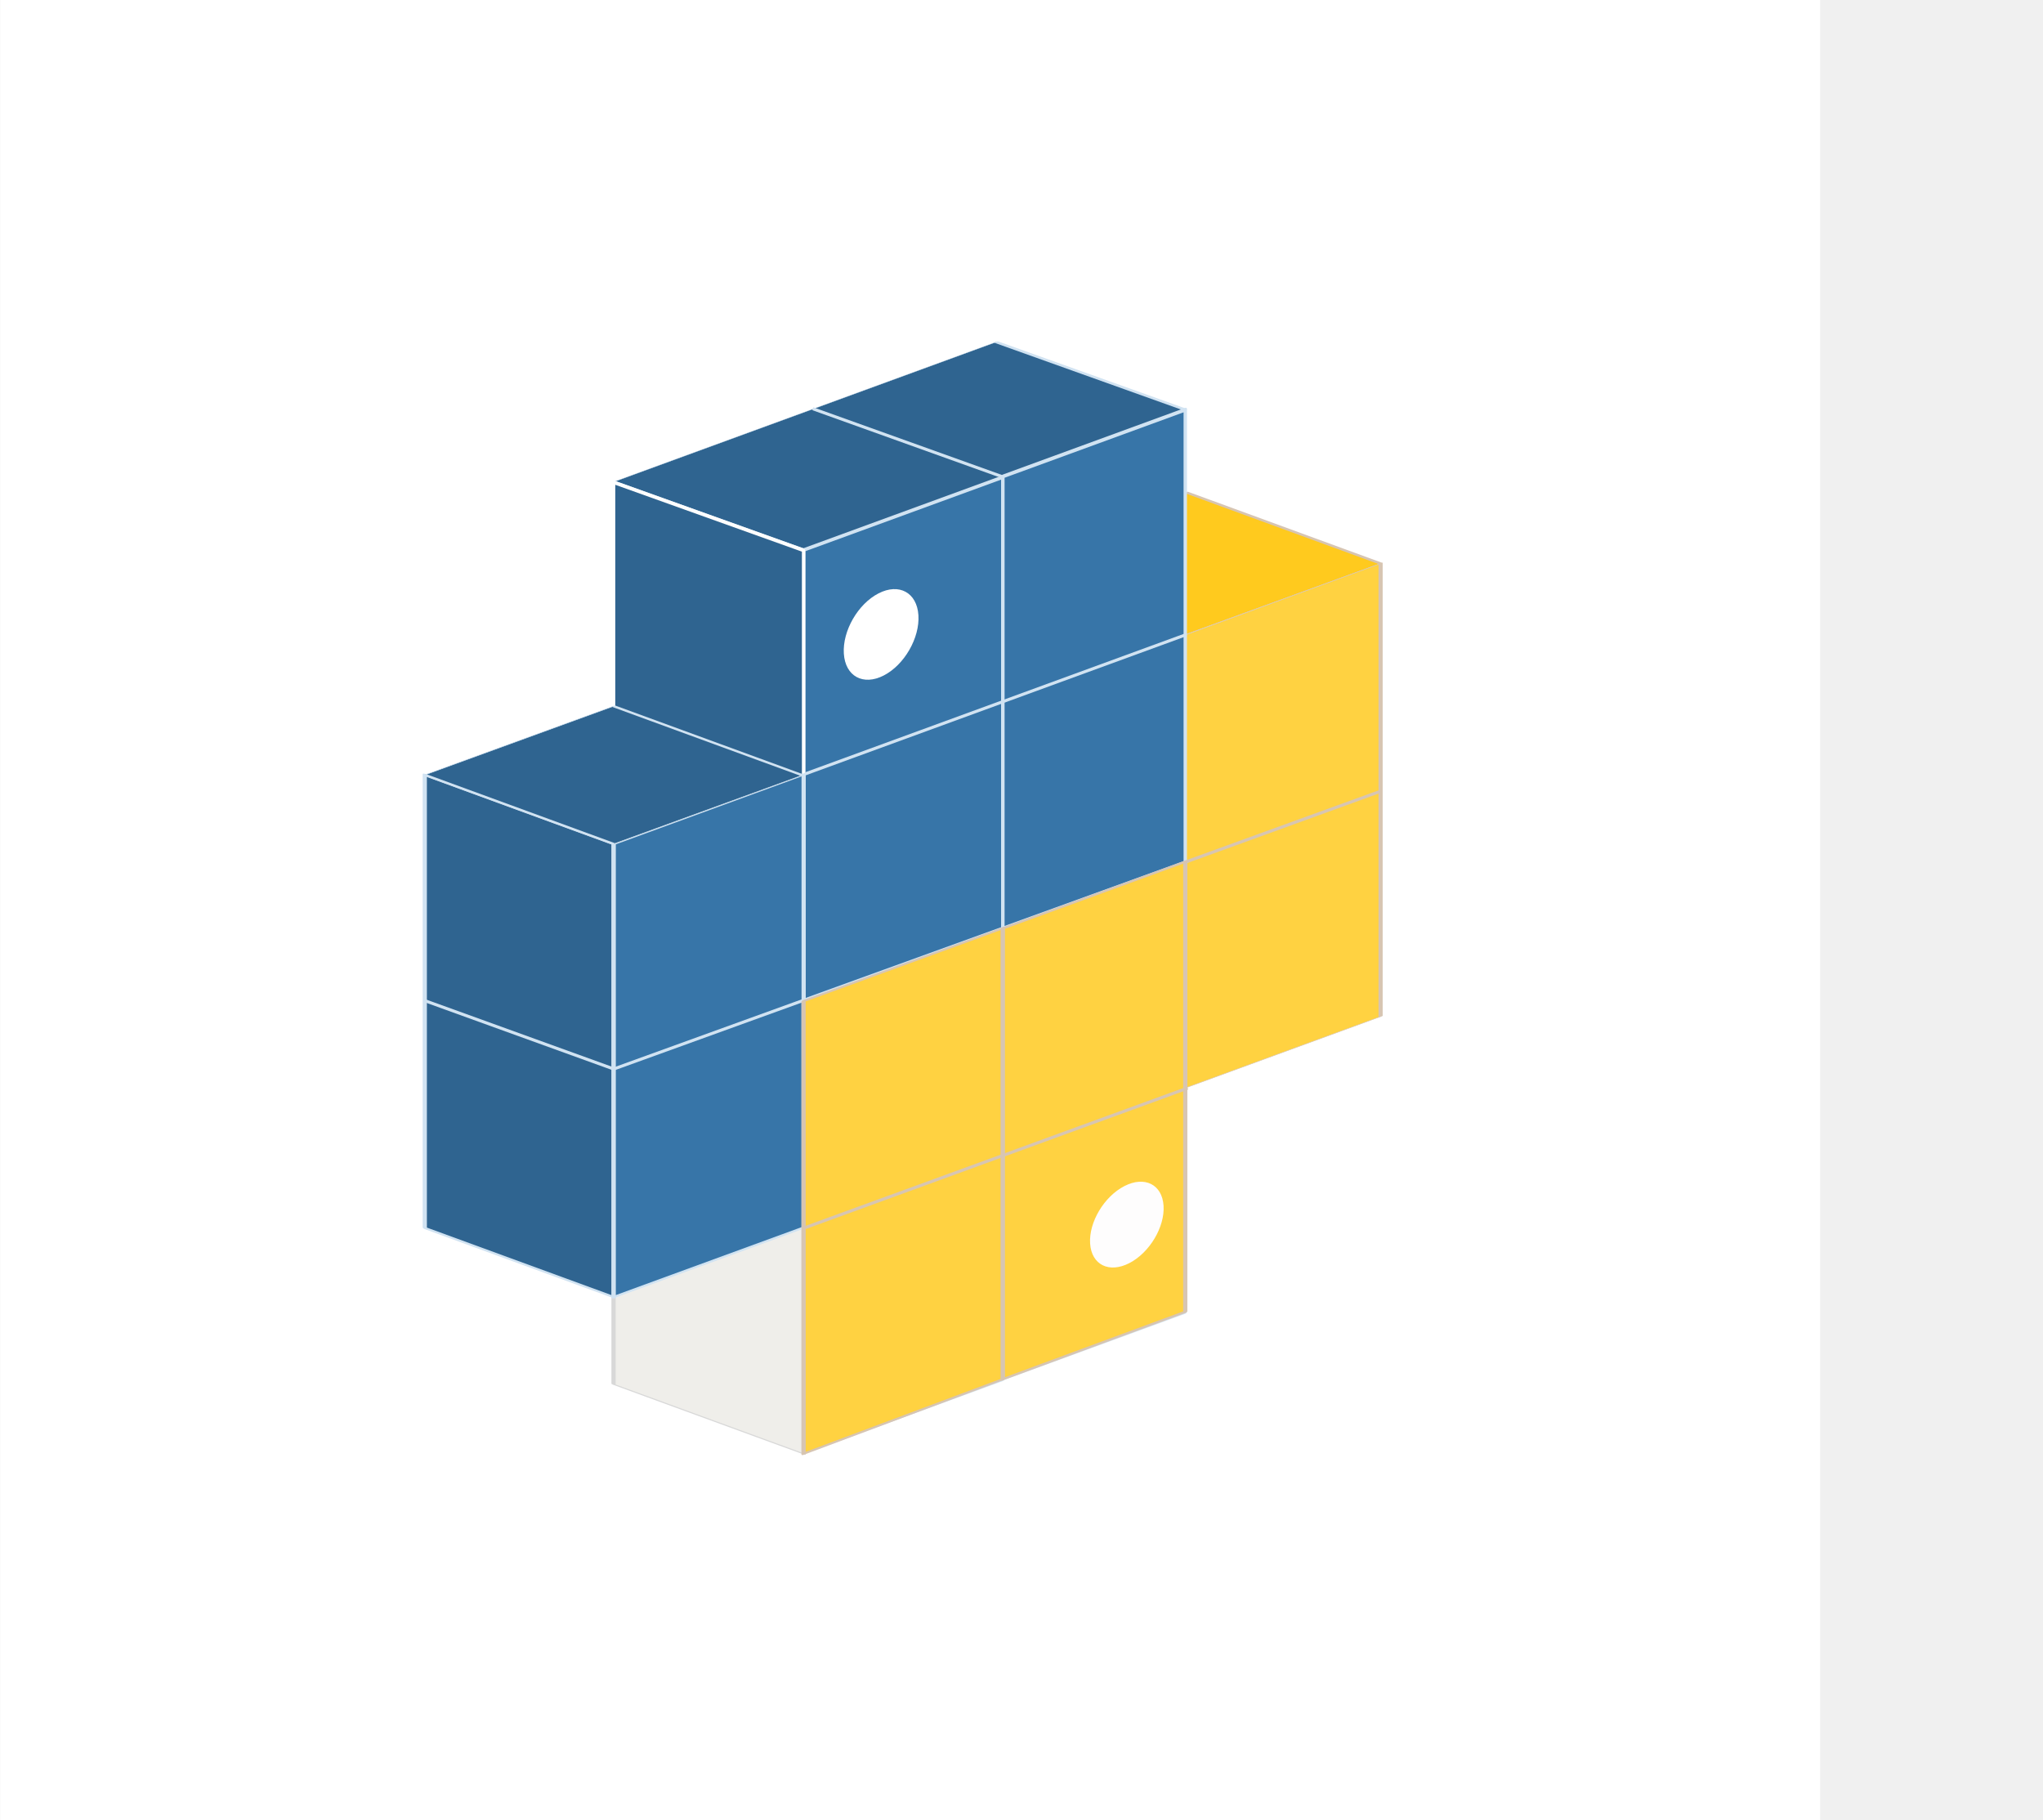
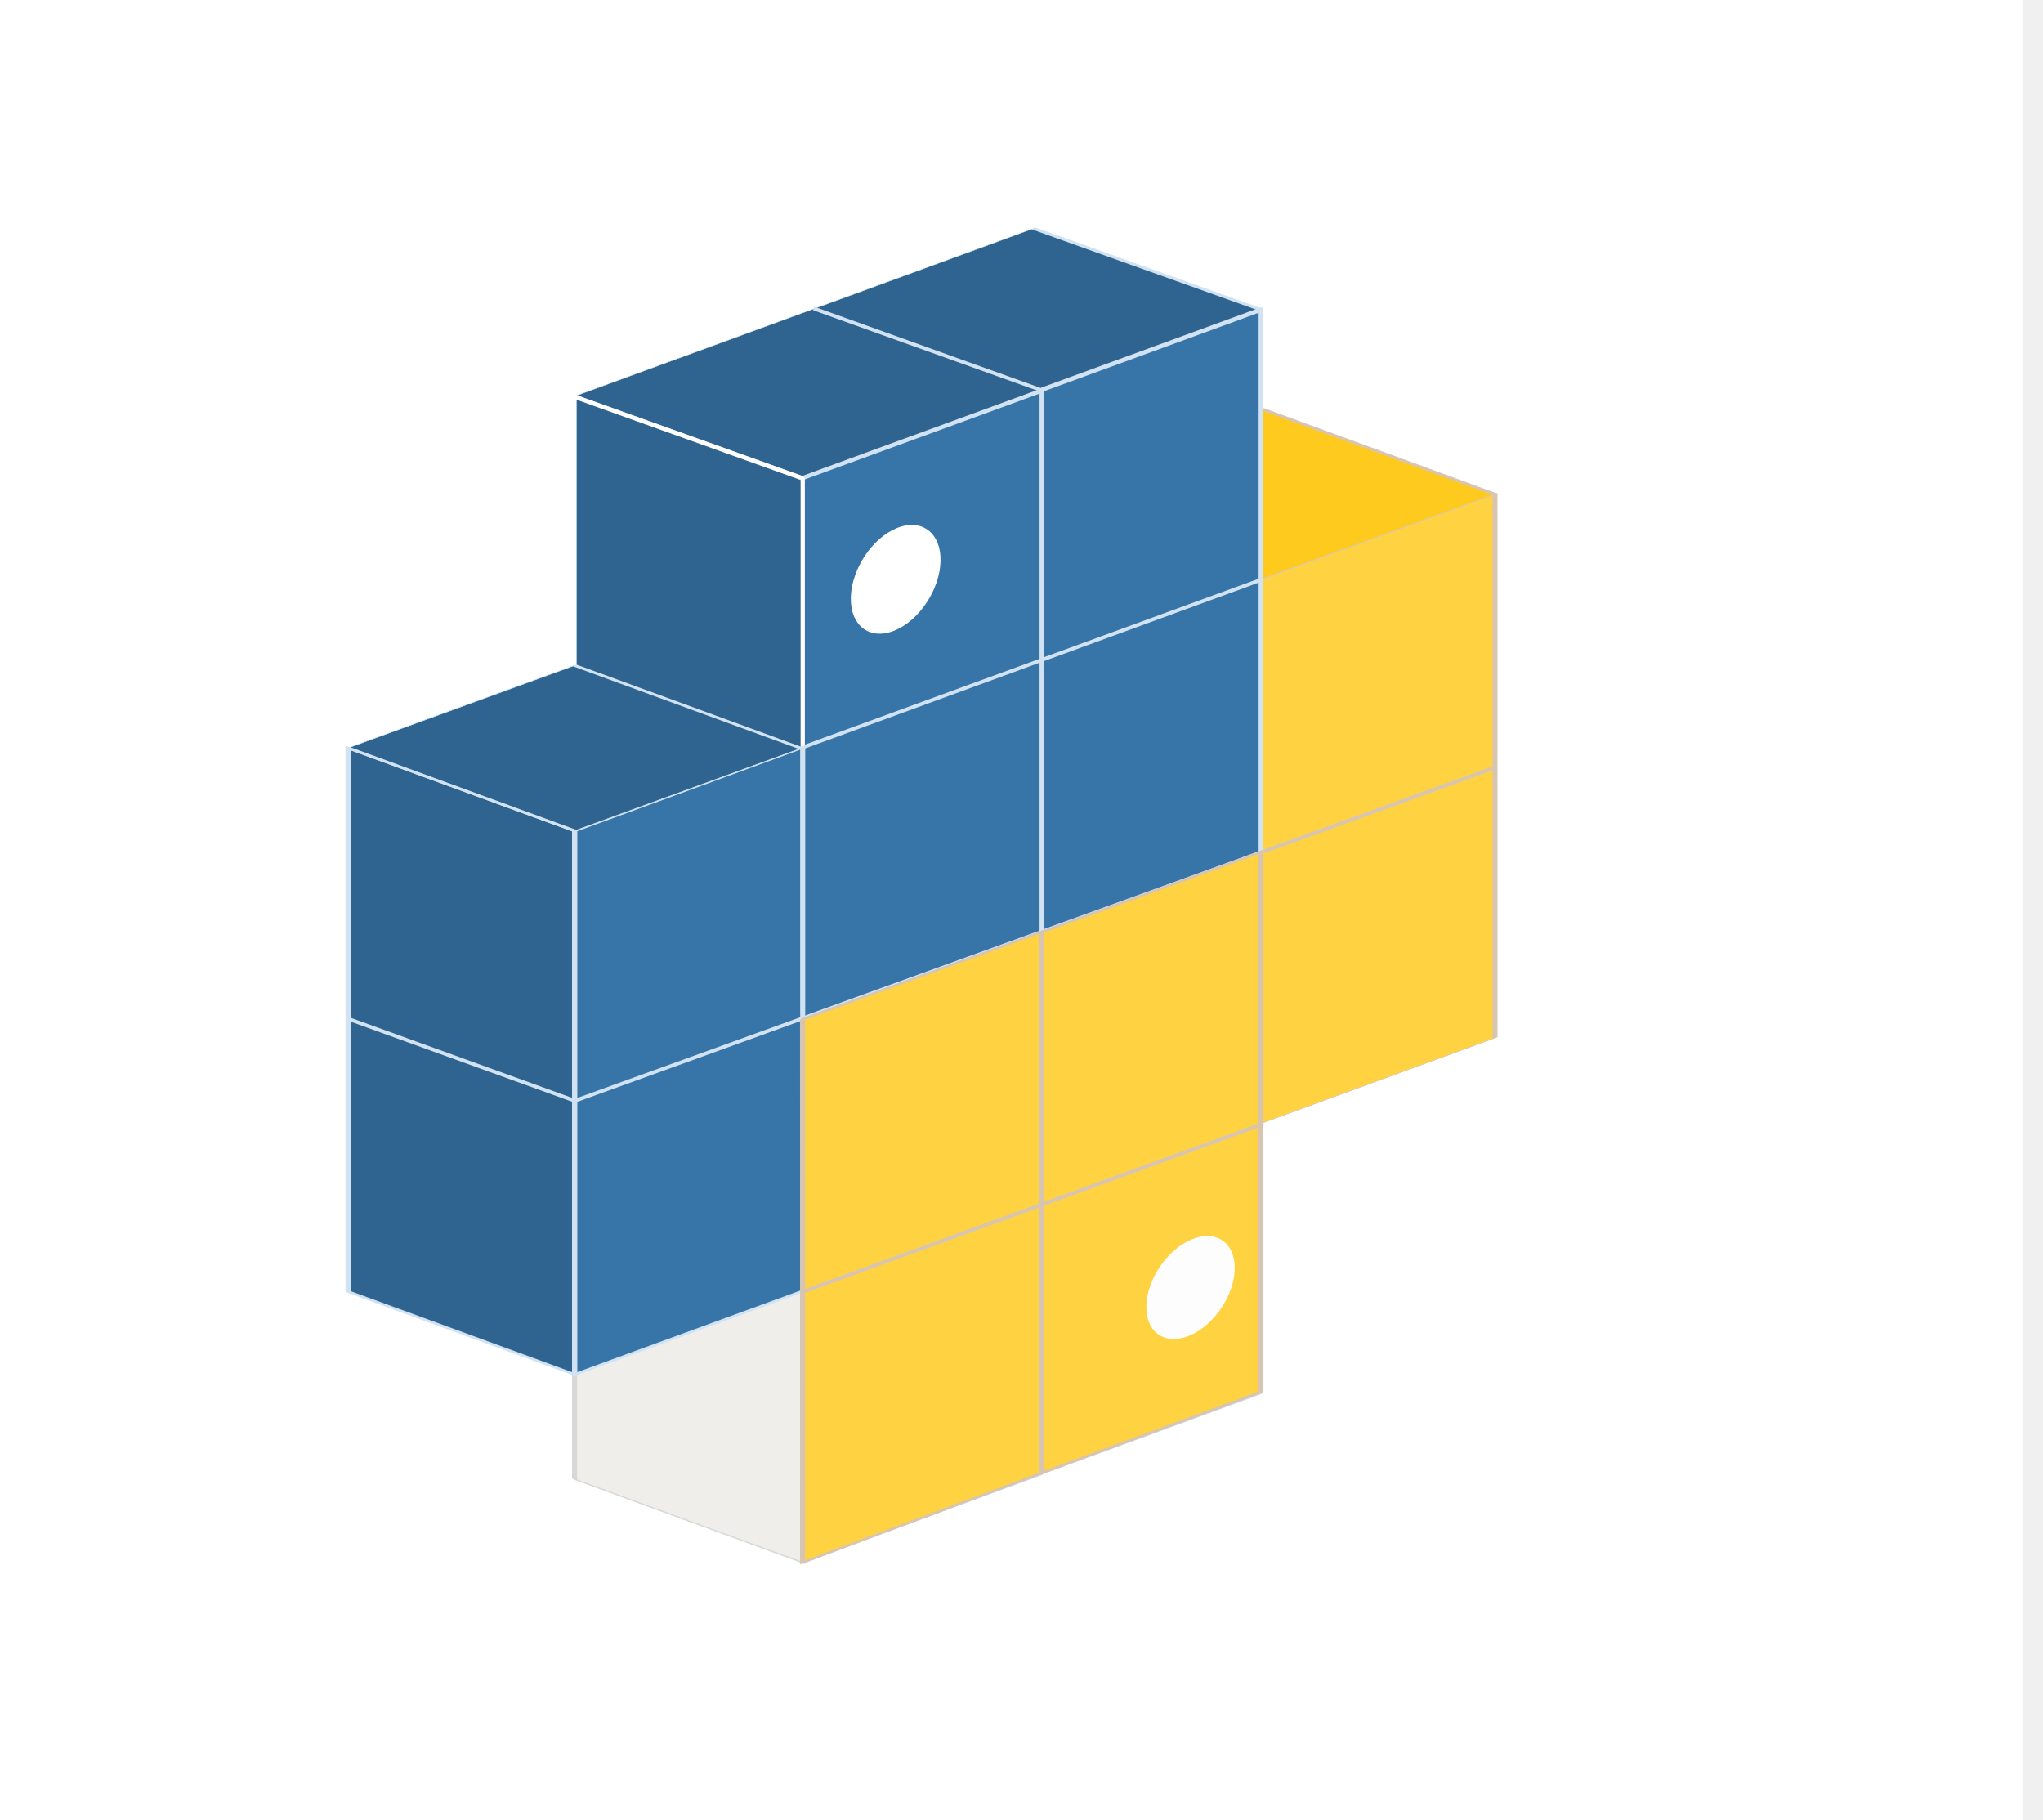
- <svg xmlns="http://www.w3.org/2000/svg" clip-rule="evenodd" fill-rule="evenodd" height="2227" stroke-linecap="square" stroke-linejoin="round" stroke-miterlimit="1.5" viewBox=".006 0 673.409 600" width="2500">
+ <svg xmlns="http://www.w3.org/2000/svg" clip-rule="evenodd" fill-rule="evenodd" height="2227" stroke-linecap="square" stroke-linejoin="round" stroke-miterlimit="1.5" viewBox="100 50 450 500" width="2500">
  <path d="m.006 0h600v600h-600z" fill="#fff" />
  <g transform="translate(72.59 -63.209)">
    <path d="m673.41 236.016-64.271 8.252v281.357h64.276z" fill="#ffca1e" stroke="#d7c5b2" stroke-width="1.11" transform="matrix(1.02365 -.37275 .22115 .08093 -423.086 457.448)" />
    <path d="m609.139 244.268h64.276v281.357h-64.276z" fill="#ffd241" stroke="#d7c5b2" stroke-width=".35" transform="matrix(3.93359 -1.43837 0 .53084 -2266.43 1087.94)" />
    <path d="m609.139 244.268h64.276v281.357h-64.276z" fill="#2f6490" stroke="#d1e3f2" stroke-width=".62" transform="matrix(1.9604 -.71685 .2216 .07927 -1118.55 639.339)" />
    <path d="m609.139 244.268h64.276v281.357h-64.276z" fill="#3775a8" stroke="#d1e3f2" stroke-width="1.15" transform="matrix(1.02281 -.374 0 1.05695 -430.773 214.178)" />
    <path d="m609.139 244.268h64.276v281.357h-64.276z" fill="#2f6490" stroke="#fff" stroke-width="1.17" transform="matrix(-.97499 -.34924 0 1.05695 786.194 199.208)" />
    <path d="m609.139 244.268h64.276v281.357h-64.276z" fill="#efeeea" stroke="#d8d8d8" stroke-width="1.44" transform="matrix(-.97499 -.35652 0 .26885 786.194 618.355)" />
    <g stroke="#d1e3f2">
      <path d="m609.139 244.268h64.276v281.357h-64.276z" fill="#2f6490" stroke-width="1.44" transform="matrix(-.96834 -.35409 0 .53077 719.483 427.5)" />
      <path d="m609.139 244.268h64.276v281.357h-64.276z" fill="#3775a8" stroke-width="1.2" transform="matrix(.93554 -.3421 0 1.05695 -311.892 170.492)" />
      <path d="m609.139 244.268h64.276v281.357h-64.276z" fill="#3775a8" stroke-width="1.43" transform="matrix(.9742 -.35623 0 .53084 -463.744 428.761)" />
      <path d="m67.575 393.161 62.121 22.465 188.708-68.299m-125.165-29.141 124.732-45.602" fill="none" />
    </g>
    <path d="m318.404 347.327 63.939-23.209" fill="none" stroke="#d7c5b2" />
    <path d="m609.139 244.268h64.276v281.357h-64.276z" fill="#2f6490" stroke="#d1e3f2" stroke-width="1.16" transform="matrix(.96788 -.35244 .22115 .08093 -576.168 513.583)" />
    <circle cx="637.517" cy="260.001" fill="#fff" r="15.71" transform="matrix(.7826 -.4024 .05494 .8614 -295.363 304.934)" />
    <path d="m195.786 198.125 61.696 22.126" fill="none" stroke="#d1e3f2" />
    <path d="m673.415 244.268h-64.276l.018 282.405 64.258-1.048z" fill="#ffd241" stroke="#d7c5b2" stroke-width="1.37" transform="matrix(1.02281 -.374 0 .52843 -430.773 491.983)" />
    <path d="m673.415 244.268h-64.276l.001 281.758 64.275-.401z" fill="#ffd241" stroke="#d7c5b2" stroke-width="1.48" transform="matrix(.93554 -.3421 0 .52743 -311.892 448.822)" />
    <circle cx="637.517" cy="260.001" fill="#fefdfd" r="15.71" transform="matrix(.77074 -.3963 .05156 .80832 -205.916 509.411)" />
    <path d="m192.412 468.059 126.028-45.977" fill="none" stroke="#d7c5b2" />
  </g>
</svg>
